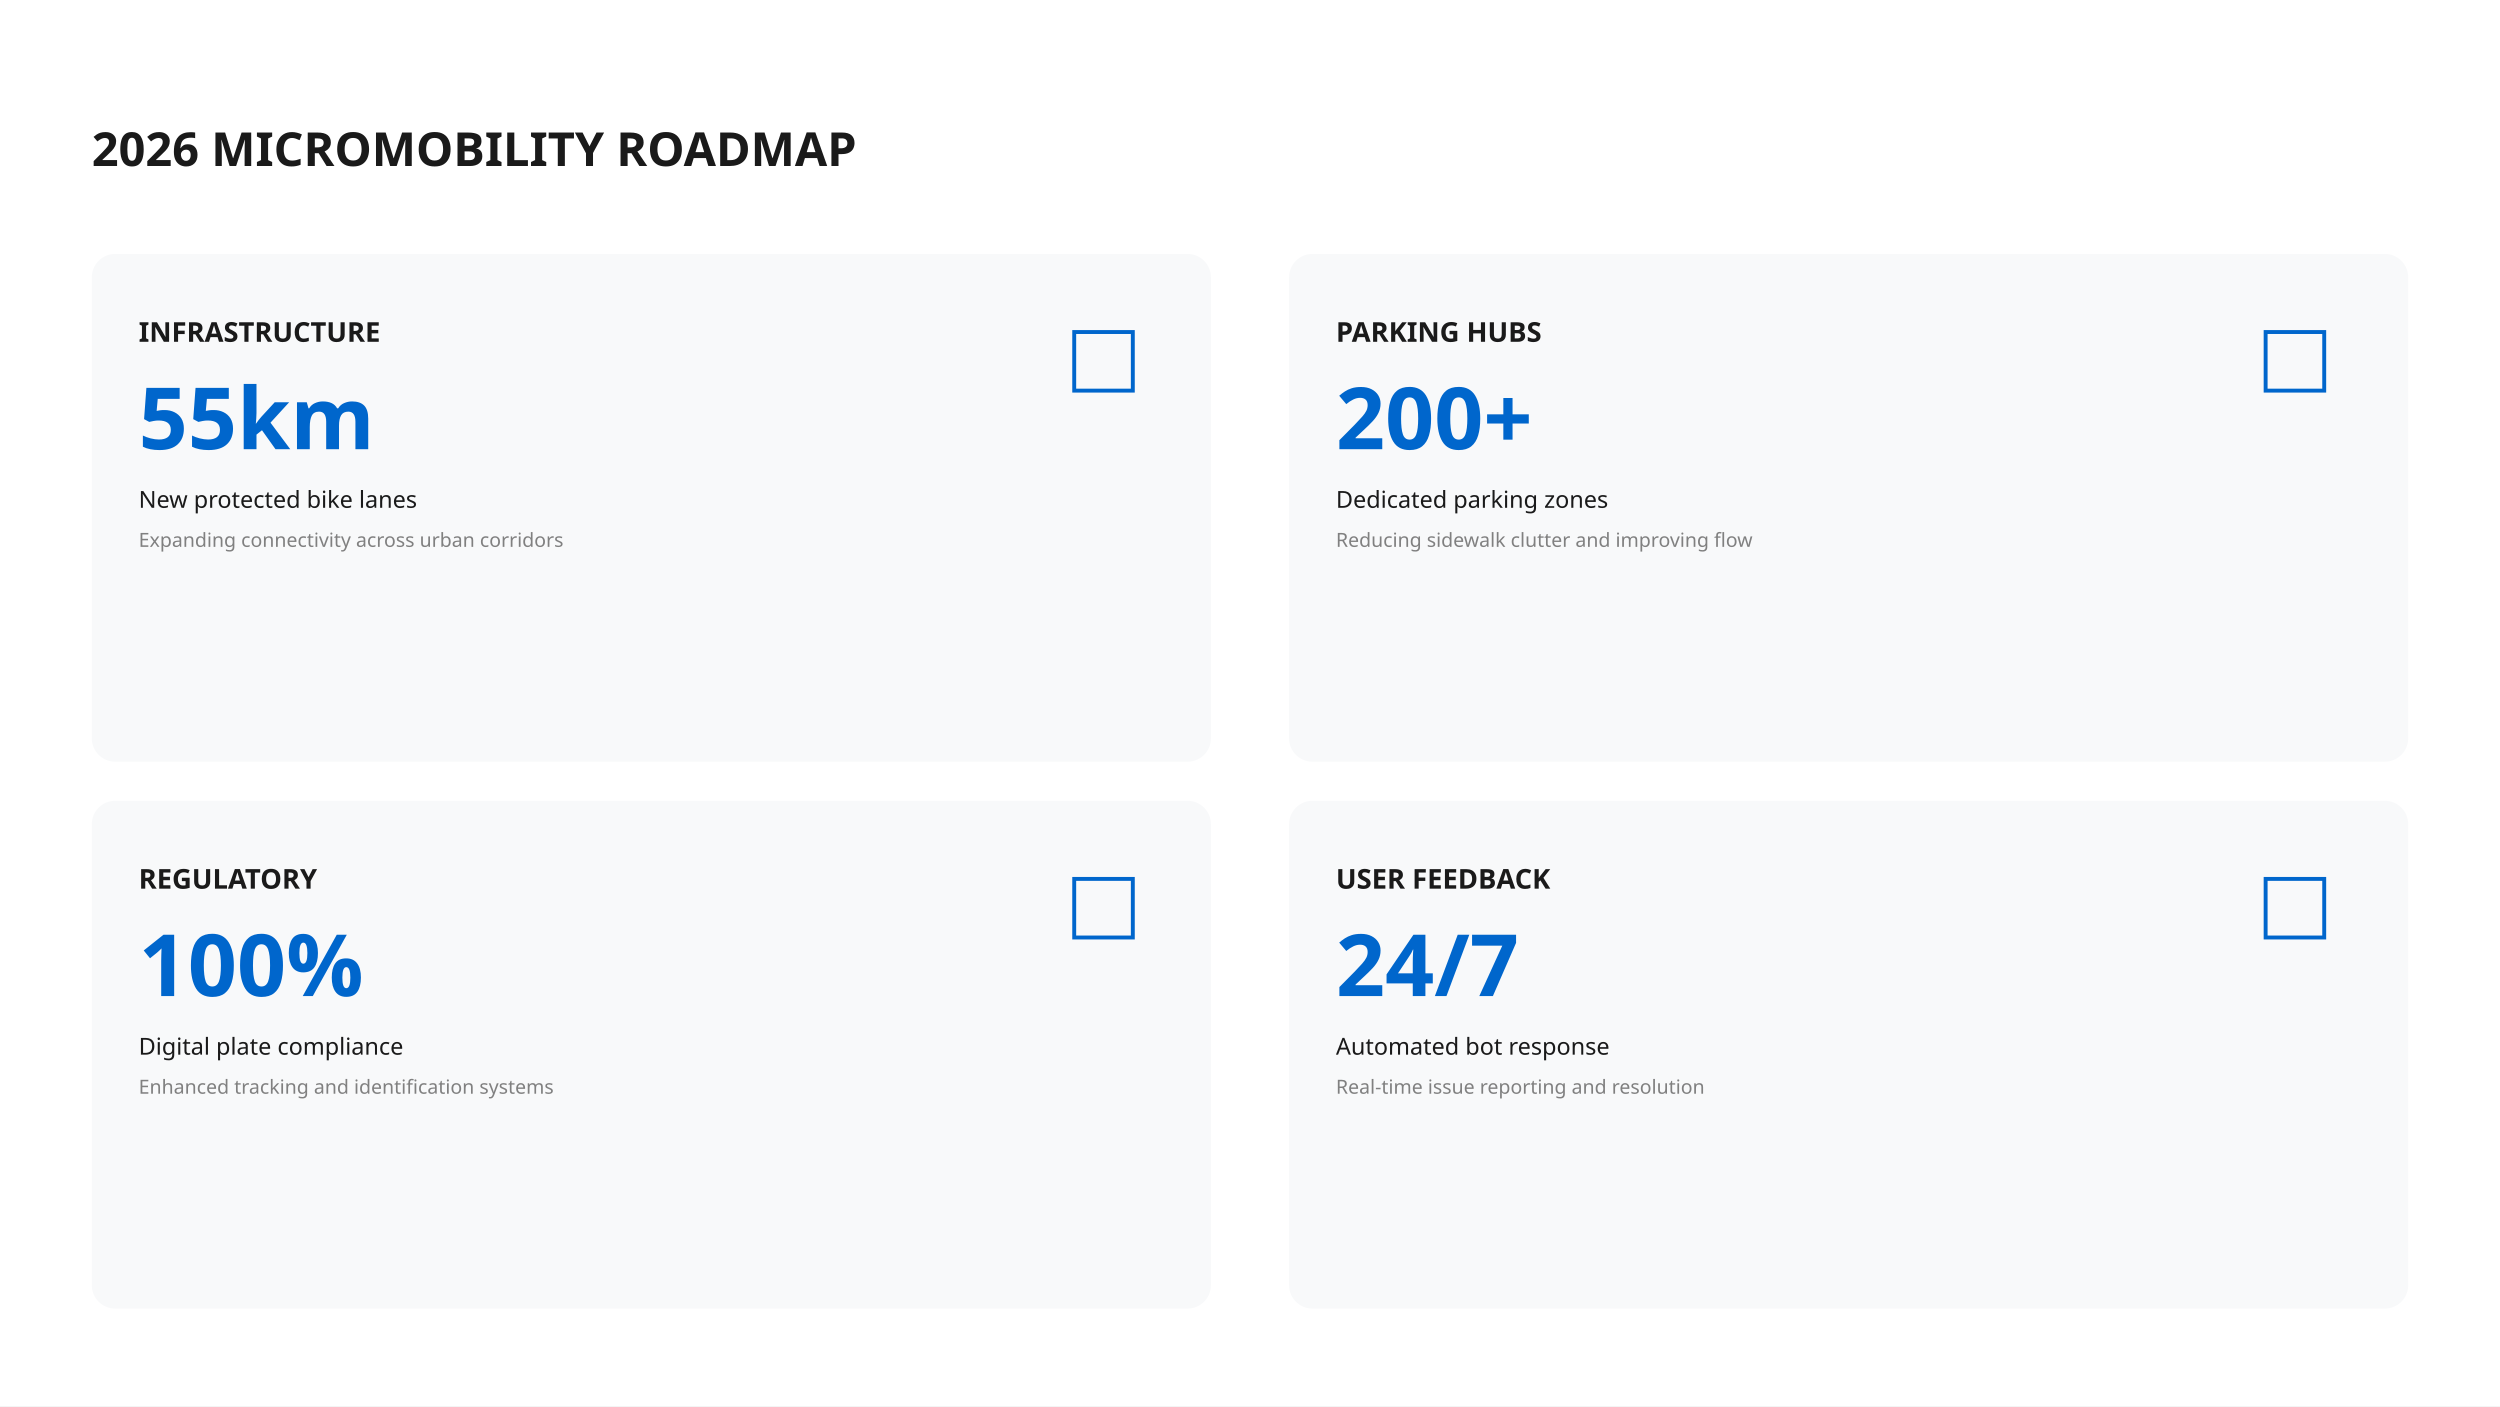
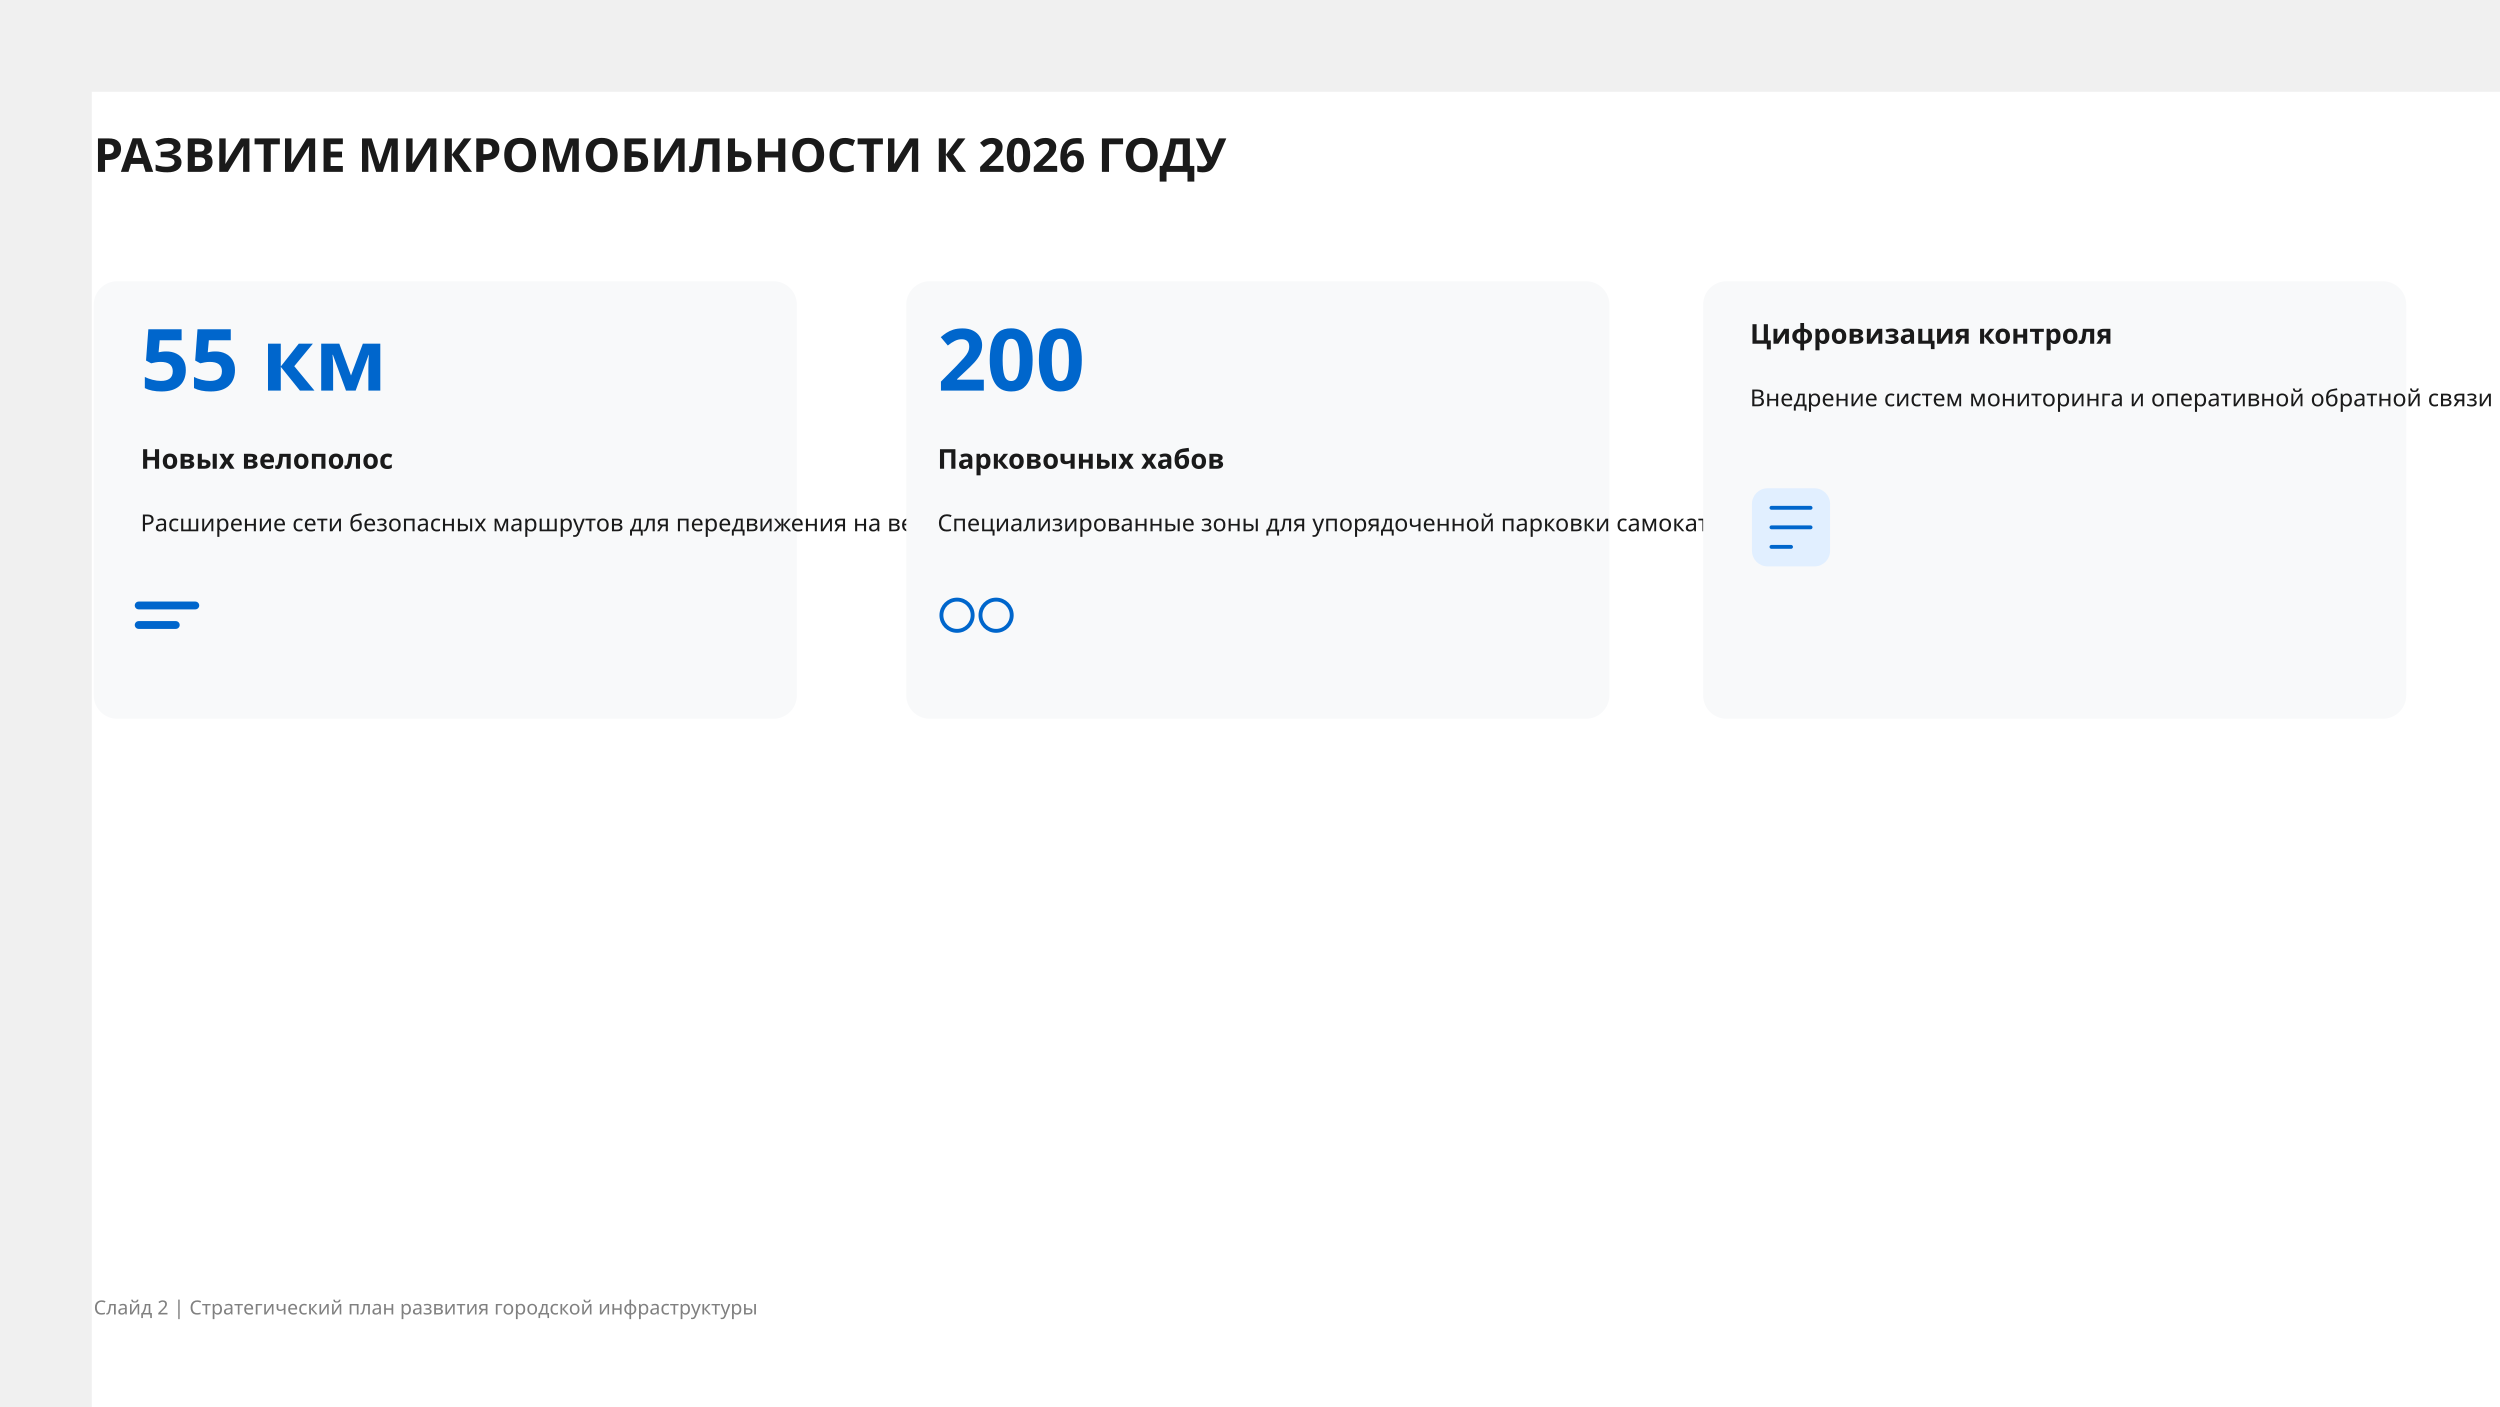
<svg xmlns="http://www.w3.org/2000/svg" viewBox="0 0 1280 720">
-   <rect width="1280" height="720" fill="#FFFFFF" />
-   <text x="47" y="85" font-family="Google Sans" font-size="24" font-weight="bold" fill="#1A1A1A">2026 MICROMOBILITY ROADMAP</text>
-   <rect x="47" y="130" width="573" height="260" rx="12" fill="#F8F9FA" />
-   <rect x="660" y="130" width="573" height="260" rx="12" fill="#F8F9FA" />
-   <rect x="47" y="410" width="573" height="260" rx="12" fill="#F8F9FA" />
-   <rect x="660" y="410" width="573" height="260" rx="12" fill="#F8F9FA" />
-   <text x="71" y="175" font-family="Google Sans" font-size="14" font-weight="bold" fill="#1A1A1A">INFRASTRUCTURE</text>
-   <text x="71" y="230" font-family="Google Sans" font-size="44" font-weight="bold" fill="#0066CC">55km</text>
-   <text x="71" y="260" font-family="Google Sans" font-size="12" fill="#1A1A1A">New protected bike lanes</text>
-   <text x="71" y="280" font-family="Google Sans" font-size="10" fill="#808080">Expanding connectivity across urban corridors</text>
-   <text x="684" y="175" font-family="Google Sans" font-size="14" font-weight="bold" fill="#1A1A1A">PARKING HUBS</text>
-   <text x="684" y="230" font-family="Google Sans" font-size="44" font-weight="bold" fill="#0066CC">200+</text>
-   <text x="684" y="260" font-family="Google Sans" font-size="12" fill="#1A1A1A">Dedicated parking zones</text>
-   <text x="684" y="280" font-family="Google Sans" font-size="10" fill="#808080">Reducing sidewalk clutter and improving flow</text>
-   <text x="71" y="455" font-family="Google Sans" font-size="14" font-weight="bold" fill="#1A1A1A">REGULATORY</text>
-   <text x="71" y="510" font-family="Google Sans" font-size="44" font-weight="bold" fill="#0066CC">100%</text>
-   <text x="71" y="540" font-family="Google Sans" font-size="12" fill="#1A1A1A">Digital plate compliance</text>
-   <text x="71" y="560" font-family="Google Sans" font-size="10" fill="#808080">Enhanced tracking and identification systems</text>
-   <text x="684" y="455" font-family="Google Sans" font-size="14" font-weight="bold" fill="#1A1A1A">USER FEEDBACK</text>
-   <text x="684" y="510" font-family="Google Sans" font-size="44" font-weight="bold" fill="#0066CC">24/7</text>
-   <text x="684" y="540" font-family="Google Sans" font-size="12" fill="#1A1A1A">Automated bot response</text>
-   <text x="684" y="560" font-family="Google Sans" font-size="10" fill="#808080">Real-time issue reporting and resolution</text>
-   <path d="M550 170 L580 170 L580 200 L550 200 Z" stroke="#0066CC" fill="none" stroke-width="2" />
-   <path d="M1160 170 L1190 170 L1190 200 L1160 200 Z" stroke="#0066CC" fill="none" stroke-width="2" />
-   <path d="M550 450 L580 450 L580 480 L550 480 Z" stroke="#0066CC" fill="none" stroke-width="2" />
-   <path d="M1160 450 L1190 450 L1190 480 L1160 480 Z" stroke="#0066CC" fill="none" stroke-width="2" />
+   <rect width="1280" height="720" fill="#FFFFFF" x="47" y="47" />
+   <text x="48" y="88" font-family="Google Sans" font-size="24" font-weight="bold" fill="#1A1A1A">РАЗВИТИЕ МИКРОМОБИЛЬНОСТИ К 2026 ГОДУ</text>
+   <rect x="48" y="144" width="360" height="224" rx="12" fill="#F8F9FA" ry="12" />
+   <text x="72" y="200" font-family="Google Sans" font-size="44" font-weight="bold" fill="#0066CC">55 км</text>
+   <text x="72" y="240" font-family="Google Sans" font-size="14" font-weight="bold" fill="#1A1A1A">Новых велополос</text>
+   <text x="72" y="272" font-family="Google Sans" font-size="12" fill="#1A1A1A" width="312">Расширение сети безопасных маршрутов для передвижения на велосипедах.</text>
+   <path d="M71 310 L100 310 M71 320 L90 320" stroke="#0066CC" stroke-width="4" stroke-linecap="round" />
+   <rect x="464" y="144" width="360" height="224" rx="12" fill="#F8F9FA" ry="12" />
+   <text x="480" y="200" font-family="Google Sans" font-size="44" font-weight="bold" fill="#0066CC">200</text>
+   <text x="480" y="240" font-family="Google Sans" font-size="14" font-weight="bold" fill="#1A1A1A">Парковочных хабов</text>
+   <text x="480" y="272" font-family="Google Sans" font-size="12" fill="#1A1A1A" width="312">Специализированные зоны для упорядоченной парковки самокатов.</text>
+   <circle cx="490" cy="315" r="8" fill="none" stroke="#0066CC" stroke-width="2" />
+   <circle cx="510" cy="315" r="8" fill="none" stroke="#0066CC" stroke-width="2" />
+   <rect x="872" y="144" width="360" height="224" rx="12" fill="#F8F9FA" ry="12" />
+   <text x="896" y="176" font-family="Google Sans" font-size="14" font-weight="bold" fill="#1A1A1A">Цифровизация контроля</text>
+   <text x="896" y="208" font-family="Google Sans" font-size="12" fill="#1A1A1A" width="312">Внедрение систем мониторинга и оперативной обратной связи от пользователей.</text>
+   <rect x="897.0" y="250.0" width="40.0" height="40.0" rx="8" fill="#E1EFFF" />
+   <path d="M907 260 L927 260 M907 270 L927 270 M907 280 L917 280" stroke="#0066CC" stroke-width="2" stroke-linecap="round" />
+   <text x="48" y="673" font-family="Google Sans" font-size="10" fill="#808080">Слайд 2 | Стратегический план развития городской инфраструктуры</text>
</svg>
